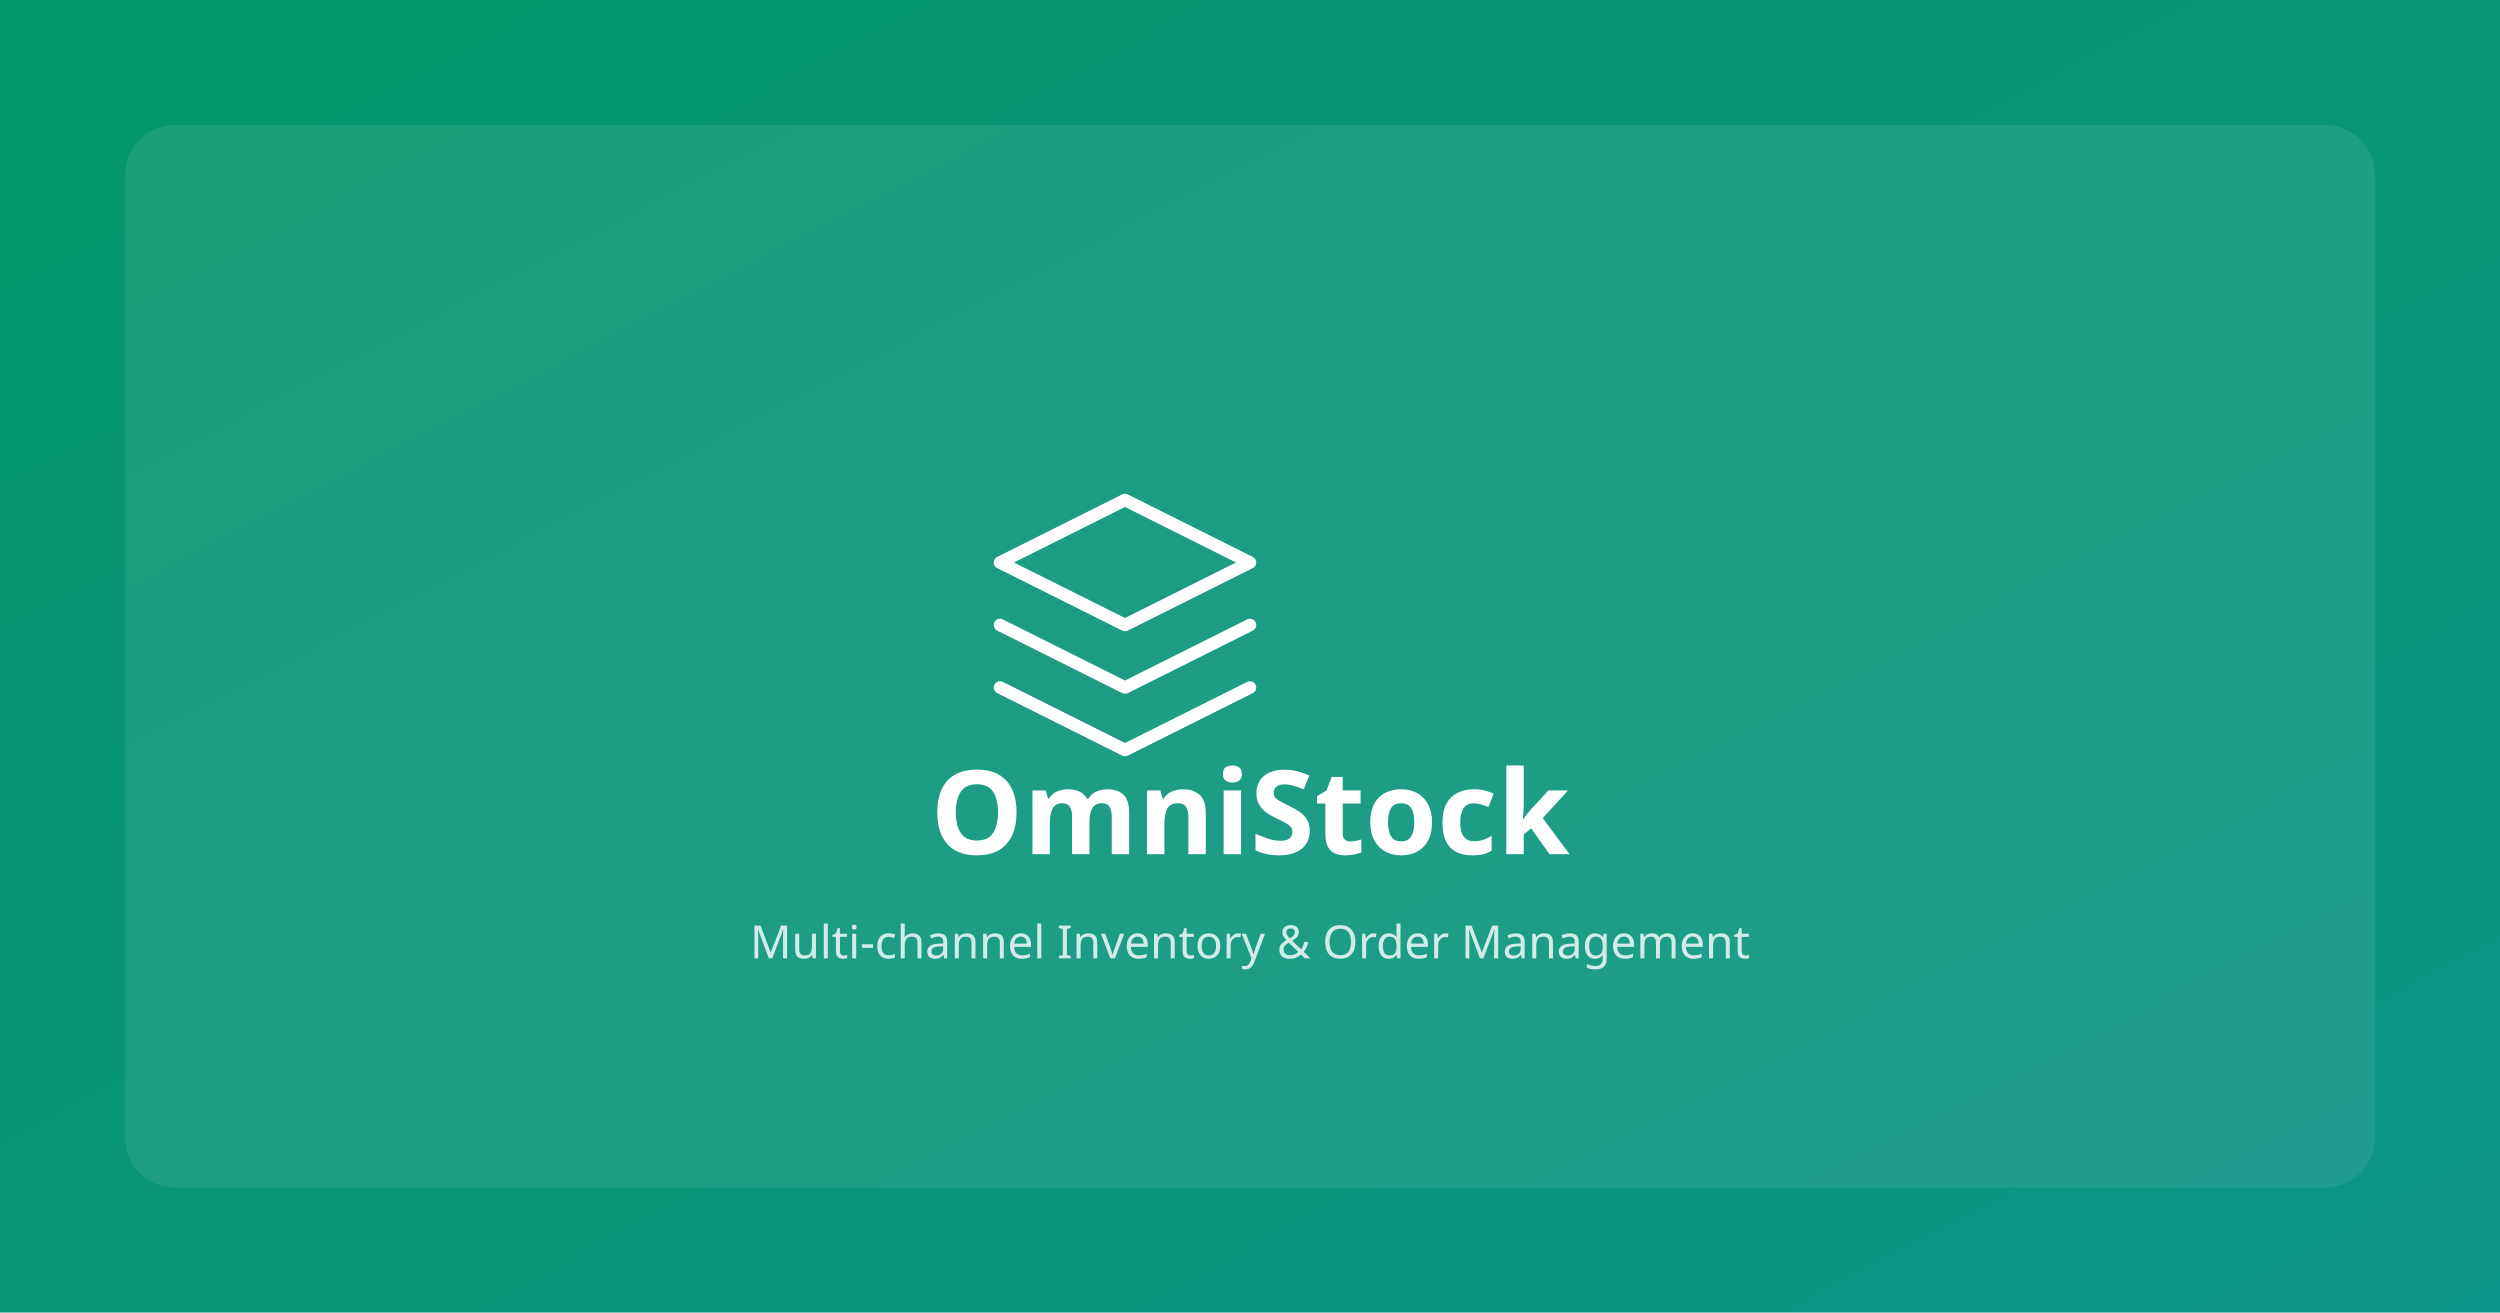
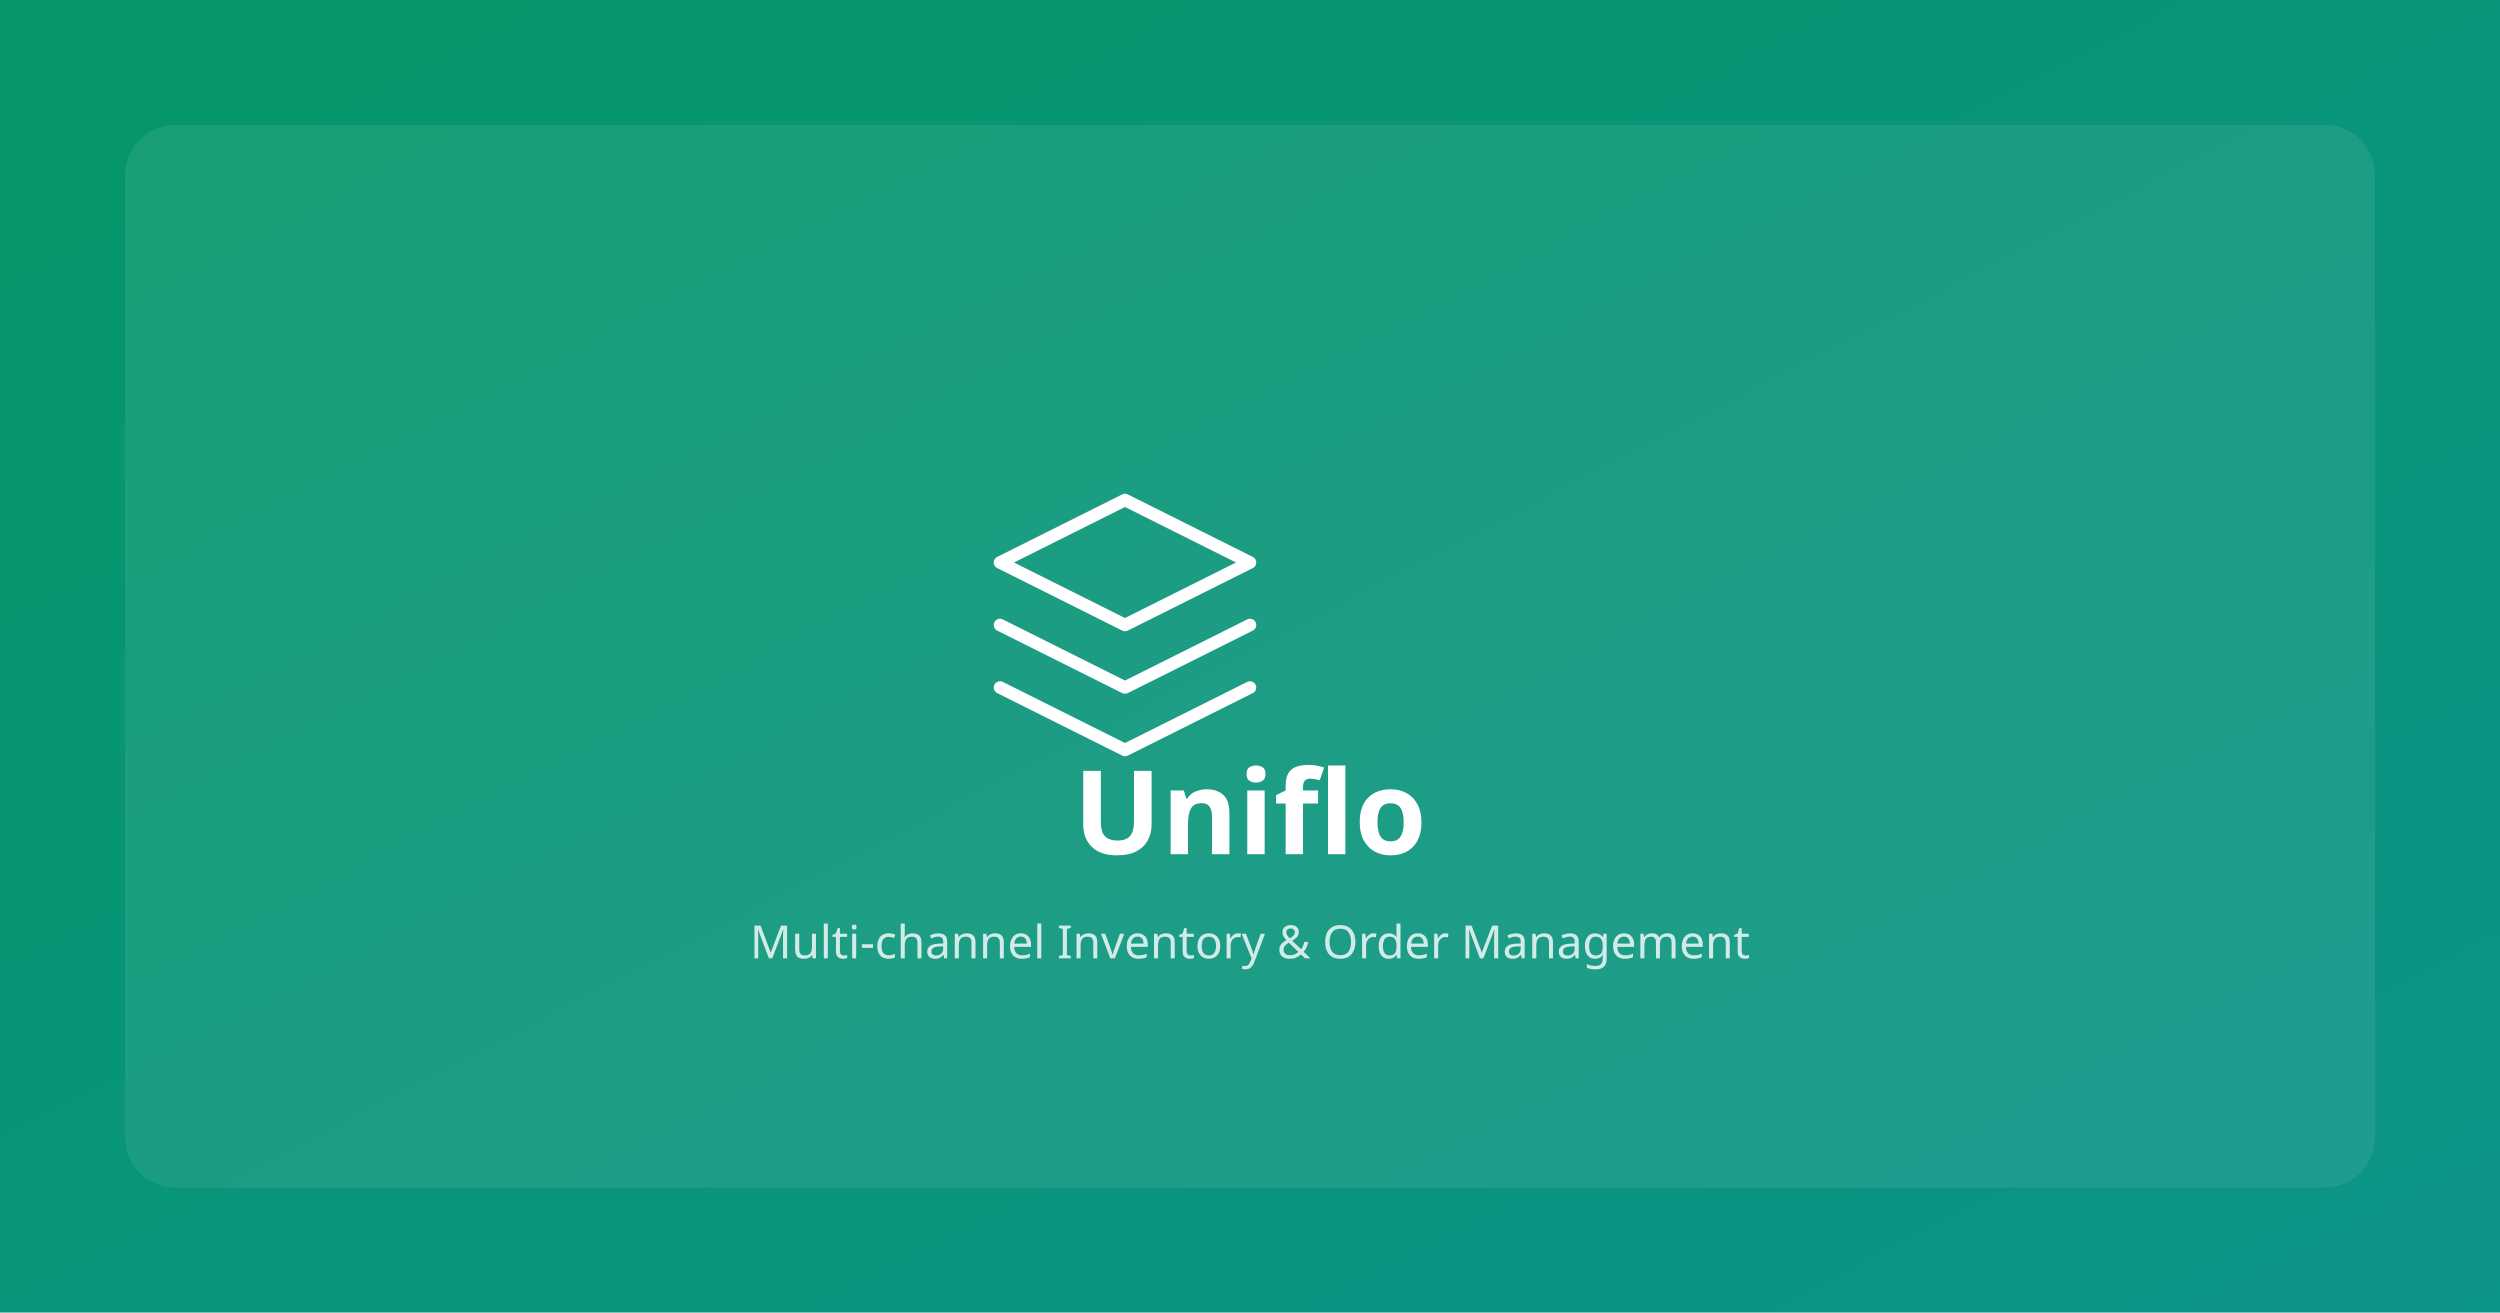
<svg xmlns="http://www.w3.org/2000/svg" viewBox="0 0 1200 630" width="1200" height="630">
  <defs>
    <linearGradient id="bg" x1="0%" y1="0%" x2="100%" y2="100%">
      <stop offset="0%" stop-color="#059669" />
      <stop offset="100%" stop-color="#0d9488" />
    </linearGradient>
  </defs>
  <rect width="1200" height="630" fill="url(#bg)" />
  <rect x="60" y="60" width="1080" height="510" rx="24" fill="white" fill-opacity="0.08" />
  <path d="M540 240L480 270l60 30 60-30-60-30zM480 330l60 30 60-30M480 300l60 30 60-30" stroke="white" stroke-width="6" stroke-linecap="round" stroke-linejoin="round" fill="none" />
-   <text x="600" y="410" text-anchor="middle" font-family="system-ui,sans-serif" font-weight="800" font-size="56" fill="white">OmniStock</text>
+   <text x="600" y="410" text-anchor="middle" font-family="system-ui,sans-serif" font-weight="800" font-size="56" fill="white">Uniflo</text>
  <text x="600" y="460" text-anchor="middle" font-family="system-ui,sans-serif" font-weight="400" font-size="22" fill="white" fill-opacity="0.8">Multi-channel Inventory &amp; Order Management</text>
</svg>
